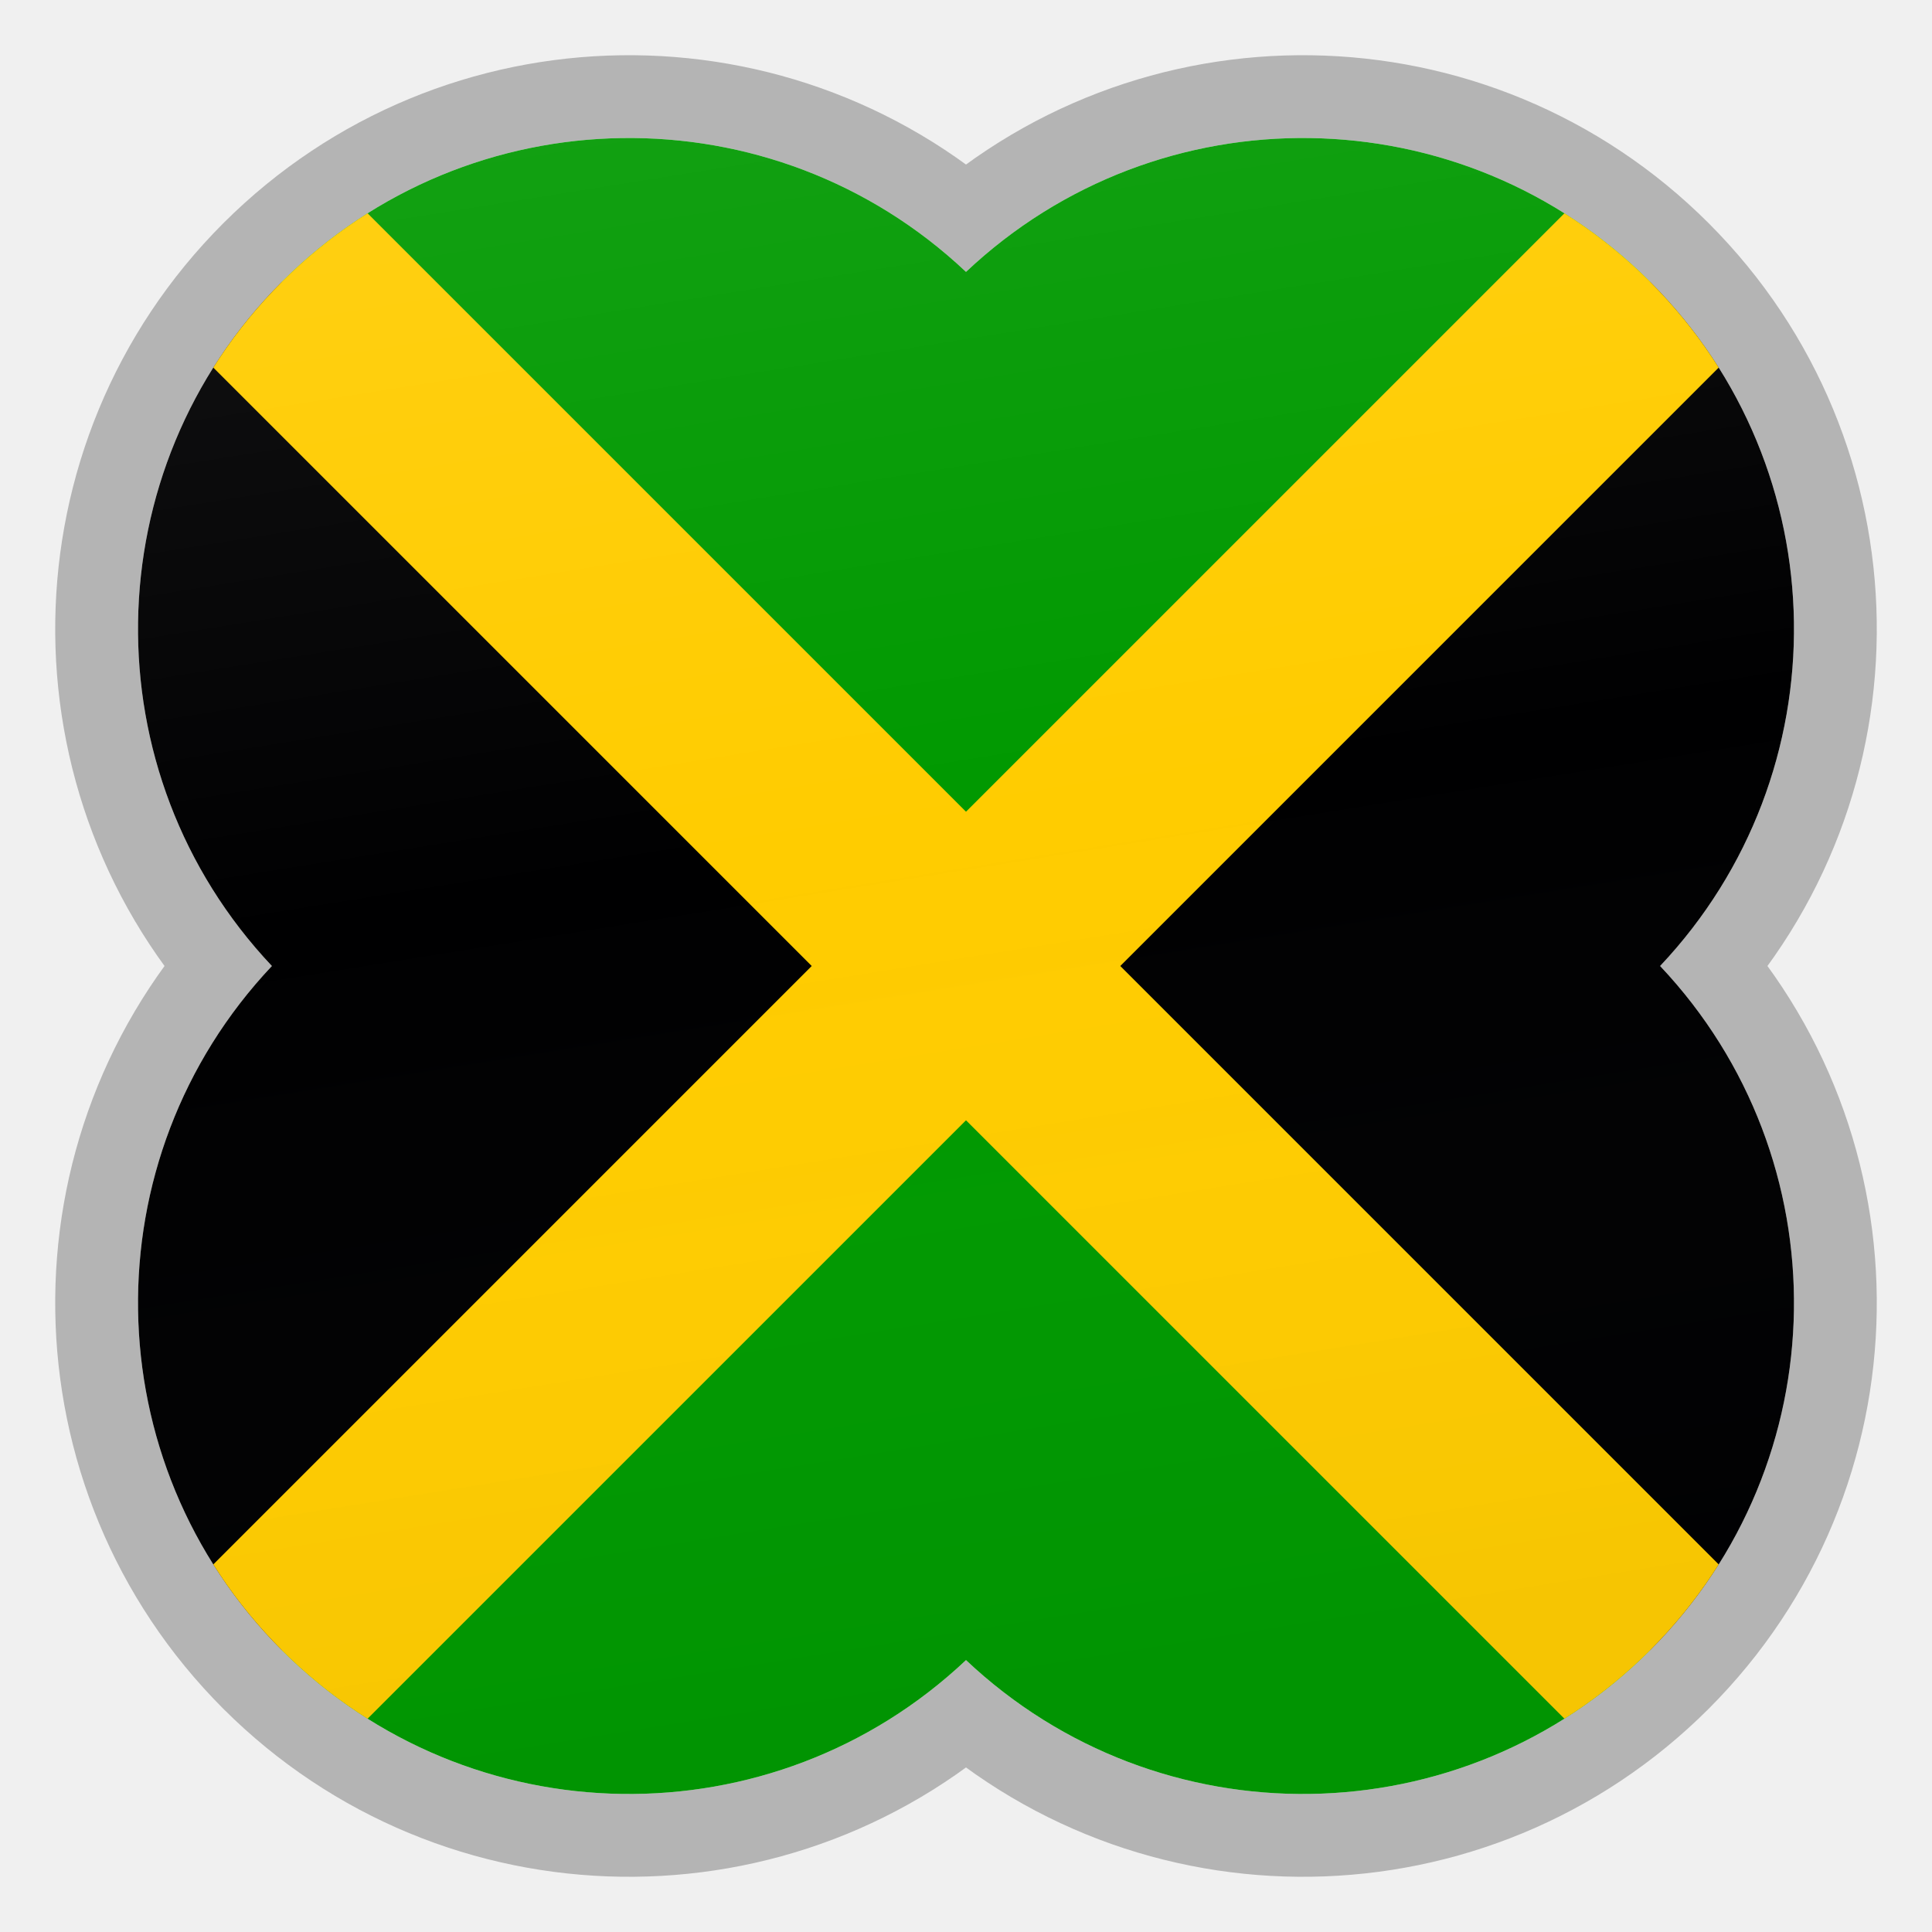
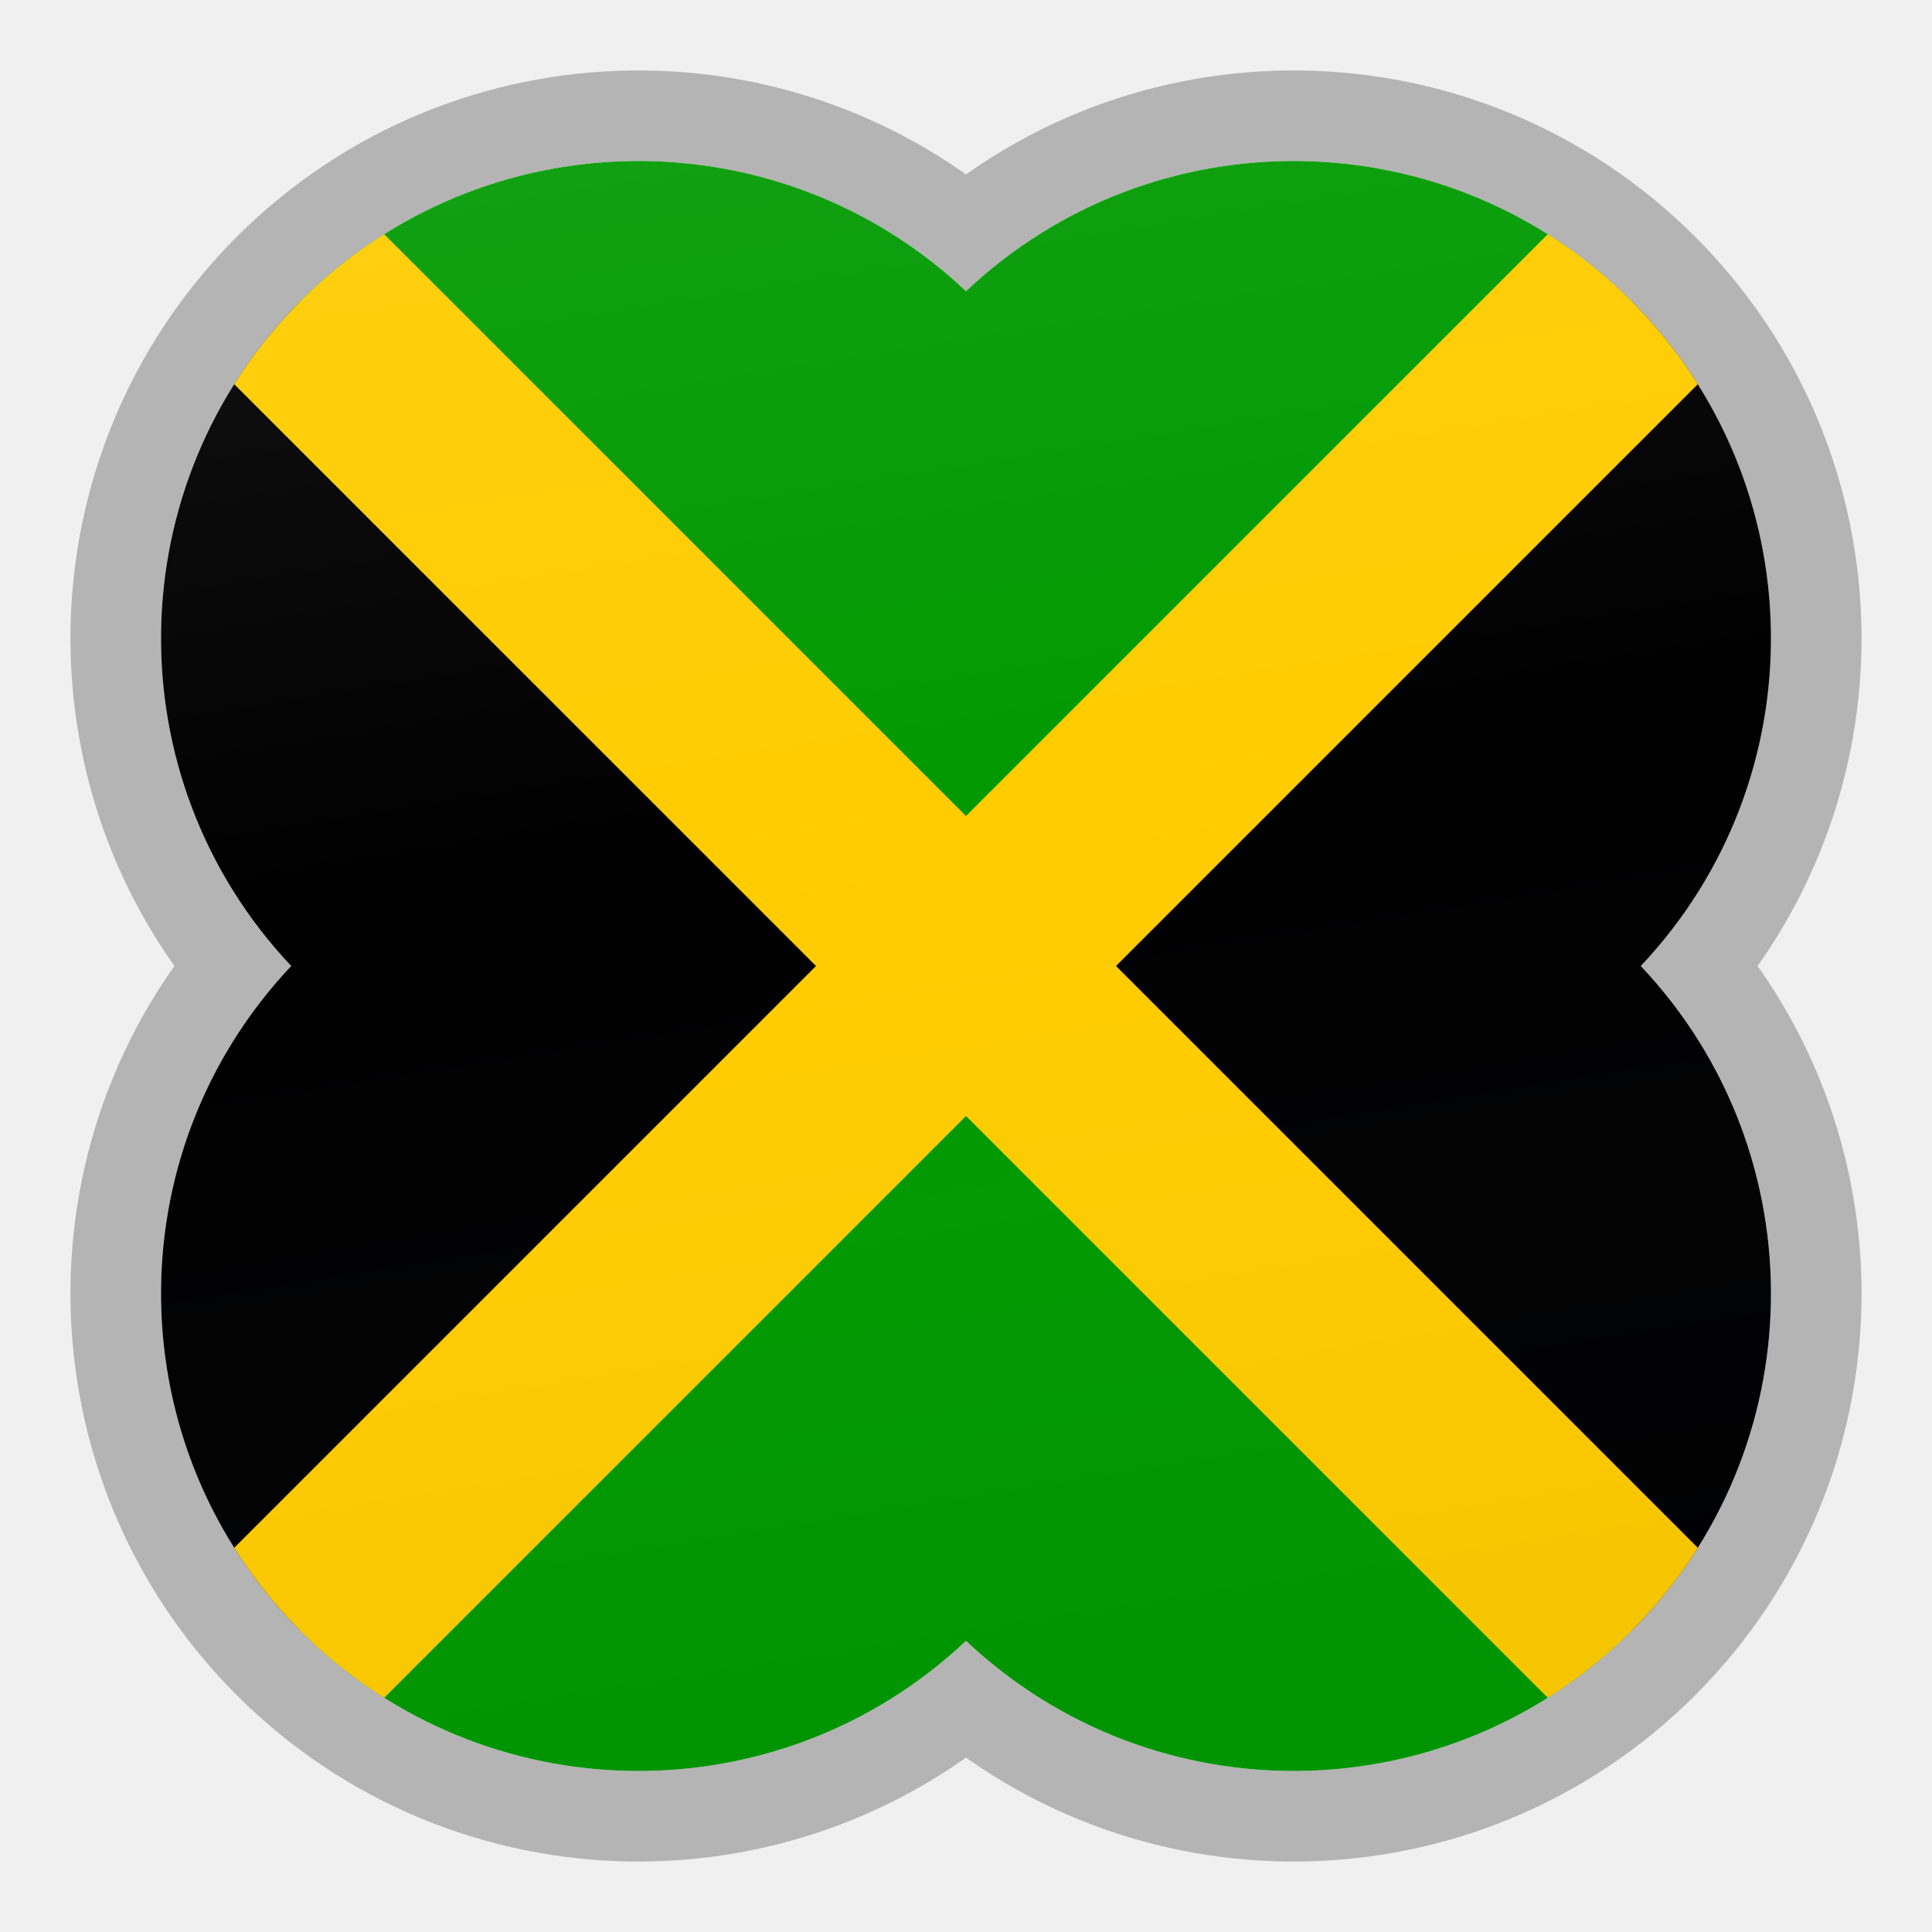
- <svg xmlns="http://www.w3.org/2000/svg" viewBox="-24 -24 560 560" width="560" height="560" role="img" aria-labelledby="petal-soft-jm-title">
+ <svg xmlns="http://www.w3.org/2000/svg" viewBox="-32 -32 576 576" width="576" height="576" role="img" aria-labelledby="petal-soft-jm-title">
  <defs>
    <path id="petal-soft-jm-shape" d="M 256 54.811 A 142.322 142.322 0 0 1 457.189 256 A 142.322 142.322 0 0 1 256 457.189 A 142.322 142.322 0 0 1 54.811 256 A 142.322 142.322 0 0 1 256 54.811 Z" />
    <clipPath id="petal-soft-jm-clip" clipPathUnits="userSpaceOnUse">
      <path d="M 256 54.811 A 142.322 142.322 0 0 1 457.189 256 A 142.322 142.322 0 0 1 256 457.189 A 142.322 142.322 0 0 1 54.811 256 A 142.322 142.322 0 0 1 256 54.811 Z" />
    </clipPath>
    <linearGradient id="petal-soft-jm-shade" x1="0" y1="0" x2="0.16" y2="1">
      <stop offset="0%" stop-color="#ffffff" stop-opacity=".075" />
      <stop offset="48%" stop-color="#ffffff" stop-opacity="0" />
      <stop offset="100%" stop-color="#151a2b" stop-opacity=".038" />
    </linearGradient>
  </defs>
-   <path d="M 256 54.811 A 142.322 142.322 0 0 1 457.189 256 A 142.322 142.322 0 0 1 256 457.189 A 142.322 142.322 0 0 1 54.811 256 A 142.322 142.322 0 0 1 256 54.811 Z" fill="none" stroke="currentColor" stroke-width="48" stroke-opacity="0.25" stroke-linejoin="round" />
+   <path d="M 256 54.811 A 142.322 142.322 0 0 1 457.189 256 A 142.322 142.322 0 0 1 256 457.189 A 142.322 142.322 0 0 1 54.811 256 A 142.322 142.322 0 0 1 256 54.811 Z" fill="none" stroke="currentColor" stroke-width="54" stroke-opacity="0.25" stroke-linejoin="round" />
  <g clip-path="url(#petal-soft-jm-clip)">
    <path d="M 256 54.811 A 142.322 142.322 0 0 1 457.189 256 A 142.322 142.322 0 0 1 256 457.189 A 142.322 142.322 0 0 1 54.811 256 A 142.322 142.322 0 0 1 256 54.811 Z" fill="#fff" />
    <g transform="translate(16, 16) scale(0.9375)">
      <g fill-rule="evenodd">
        <path fill="#000001" d="m0 0 256 256L0 512zm512 0L256 256l256 256z" />
        <path fill="#090" d="m0 0 256 256L512 0zm0 512 256-256 256 256z" />
        <path fill="#fc0" d="M512 0h-47.7L0 464.3V512h47.7L512 47.7z" />
        <path fill="#fc0" d="M0 0v47.7L464.3 512H512v-47.7L47.7 0z" />
      </g>
    </g>
    <path d="M 256 54.811 A 142.322 142.322 0 0 1 457.189 256 A 142.322 142.322 0 0 1 256 457.189 A 142.322 142.322 0 0 1 54.811 256 A 142.322 142.322 0 0 1 256 54.811 Z" fill="url(#petal-soft-jm-shade)" />
  </g>
</svg>
